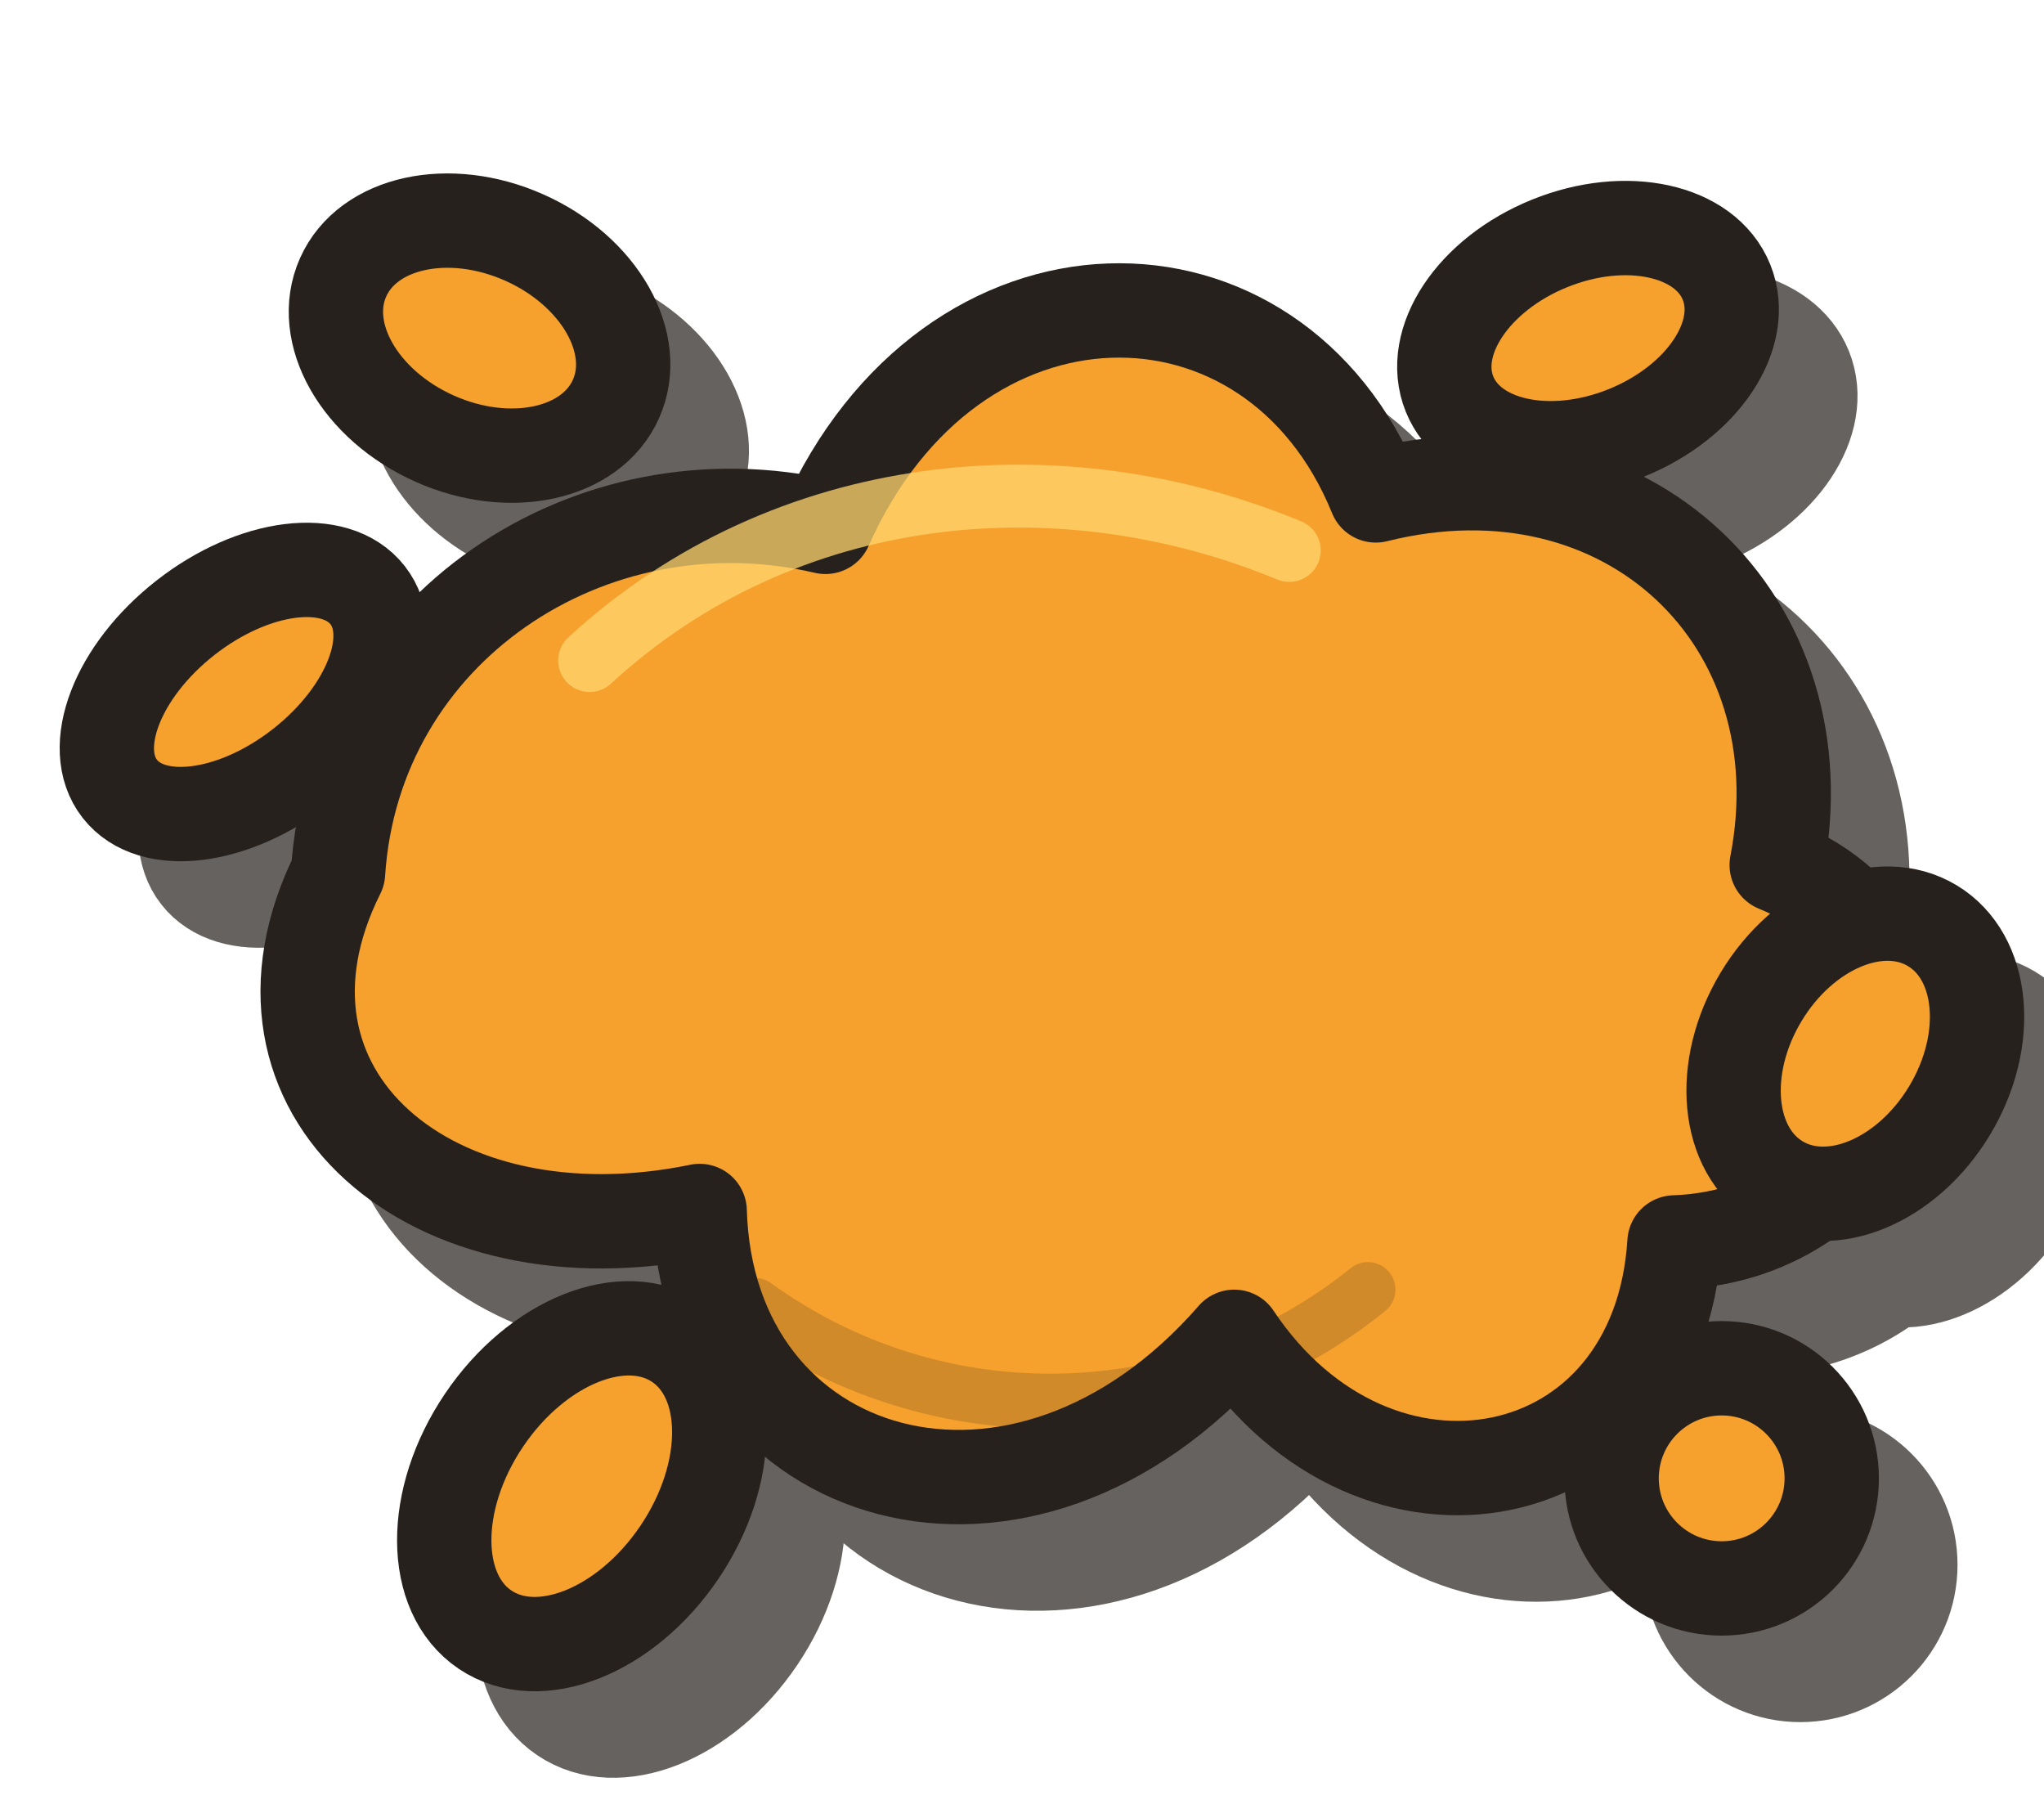
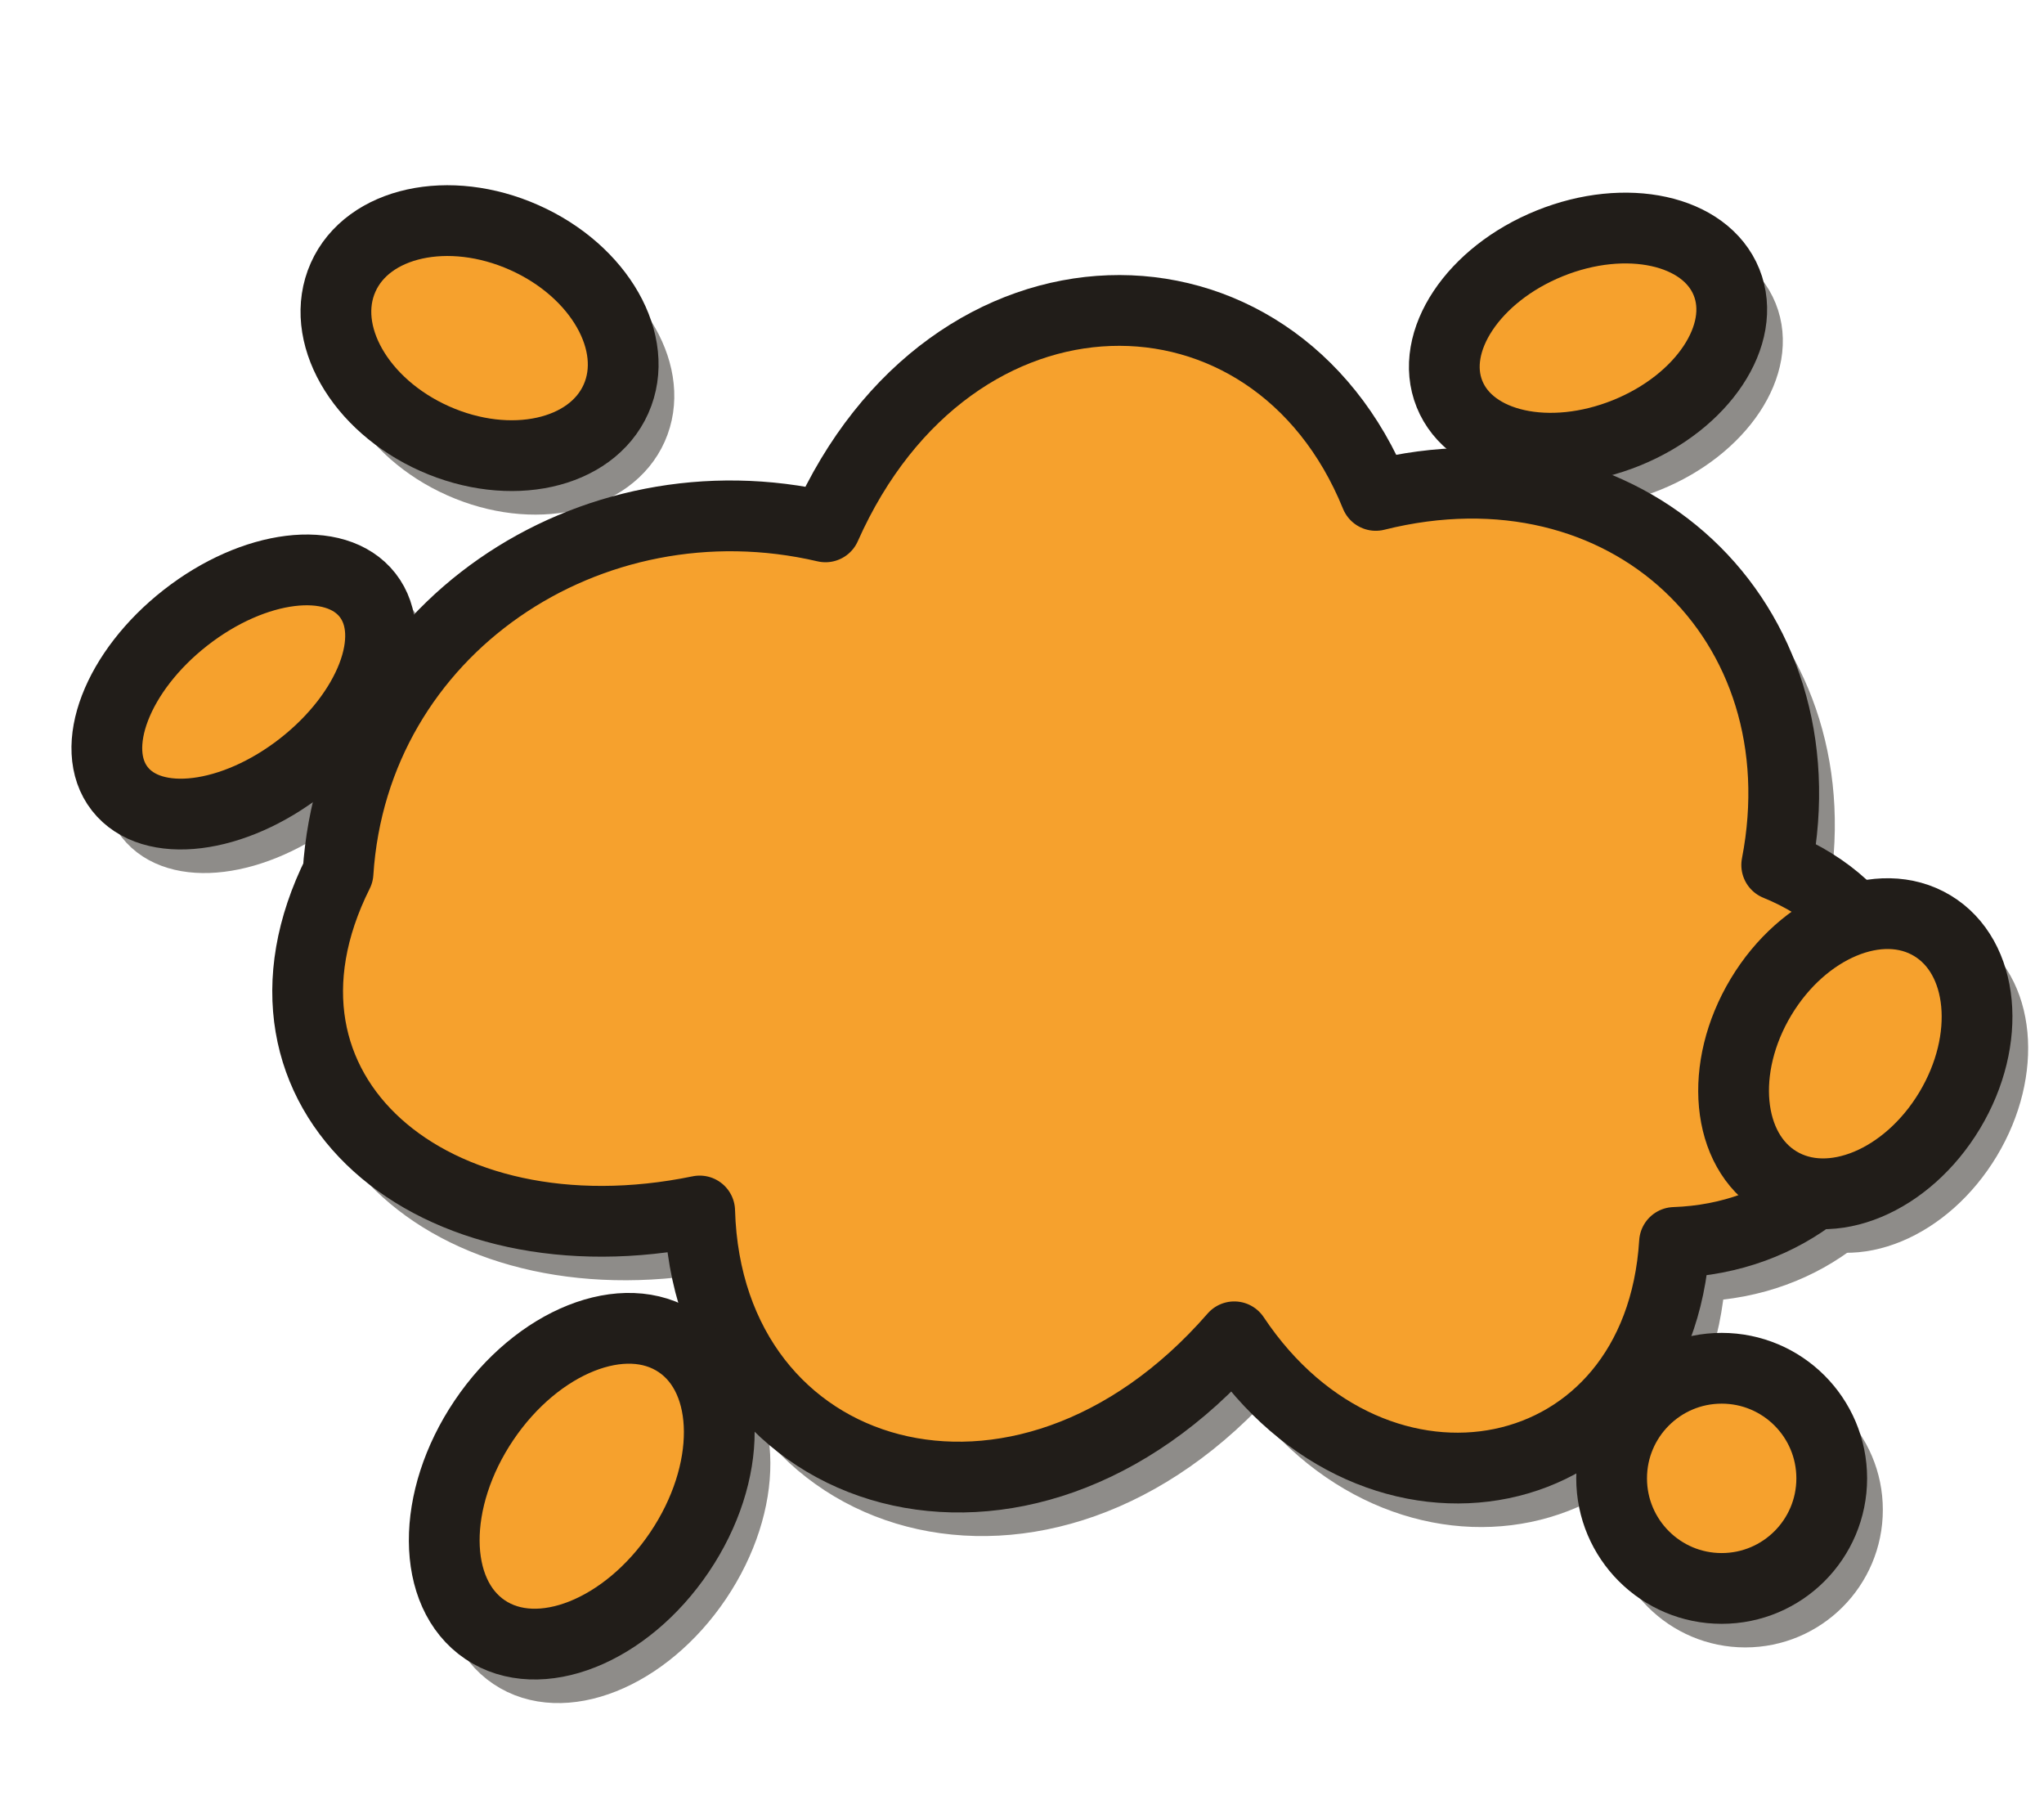
<svg xmlns="http://www.w3.org/2000/svg" viewBox="0 0 260 230" fill="none">
-   <g opacity=".72" fill="#2b2621" stroke="#2b2621" stroke-width="12" stroke-linecap="round" stroke-linejoin="round" transform="translate(10 11)">
+   <g opacity=".58" fill="#3d3934" stroke="#3d3934" stroke-width="7" stroke-linecap="round" stroke-linejoin="round" transform="translate(3 4)">
    <path d="M43 111C45 80 75 60 105 67C121 31 162 31 175 63C207 55 232 79 226 110C253 121 242 157 213 158C211 190 175 197 157 170C130 201 90 189 89 154C55 161 29 139 43 111Z" />
    <ellipse cx="31" cy="88" rx="20" ry="12" transform="rotate(-38 31 88)" />
    <ellipse cx="61" cy="43" rx="19" ry="14" transform="rotate(24 61 43)" />
    <ellipse cx="202" cy="43" rx="19" ry="13" transform="rotate(-22 202 43)" />
    <ellipse cx="236" cy="134" rx="14" ry="19" transform="rotate(31 236 134)" />
    <ellipse cx="74" cy="189" rx="15" ry="22" transform="rotate(34 74 189)" />
    <circle cx="219" cy="188" r="14" />
  </g>
-   <g fill="#f6a12d" stroke="#27211d" stroke-width="12" stroke-linecap="round" stroke-linejoin="round">
+   <g fill="#f6a12d" stroke="#211d19" stroke-width="9" stroke-linecap="round" stroke-linejoin="round">
    <path d="M43 111C45 80 75 60 105 67C121 31 162 31 175 63C207 55 232 79 226 110C253 121 242 157 213 158C211 190 175 197 157 170C130 201 90 189 89 154C55 161 29 139 43 111Z" />
    <ellipse cx="31" cy="88" rx="20" ry="12" transform="rotate(-38 31 88)" />
    <ellipse cx="61" cy="43" rx="19" ry="14" transform="rotate(24 61 43)" />
    <ellipse cx="202" cy="43" rx="19" ry="13" transform="rotate(-22 202 43)" />
    <ellipse cx="236" cy="134" rx="14" ry="19" transform="rotate(31 236 134)" />
    <ellipse cx="74" cy="189" rx="15" ry="22" transform="rotate(34 74 189)" />
    <circle cx="219" cy="188" r="14" />
  </g>
-   <path d="M75 84C100 61 135 58 164 70" stroke="#ffd66d" stroke-width="8" stroke-linecap="round" opacity=".75" />
-   <path d="M96 166C121 184 153 181 174 164" stroke="#27211d" stroke-width="7" stroke-linecap="round" opacity=".18" />
</svg>
